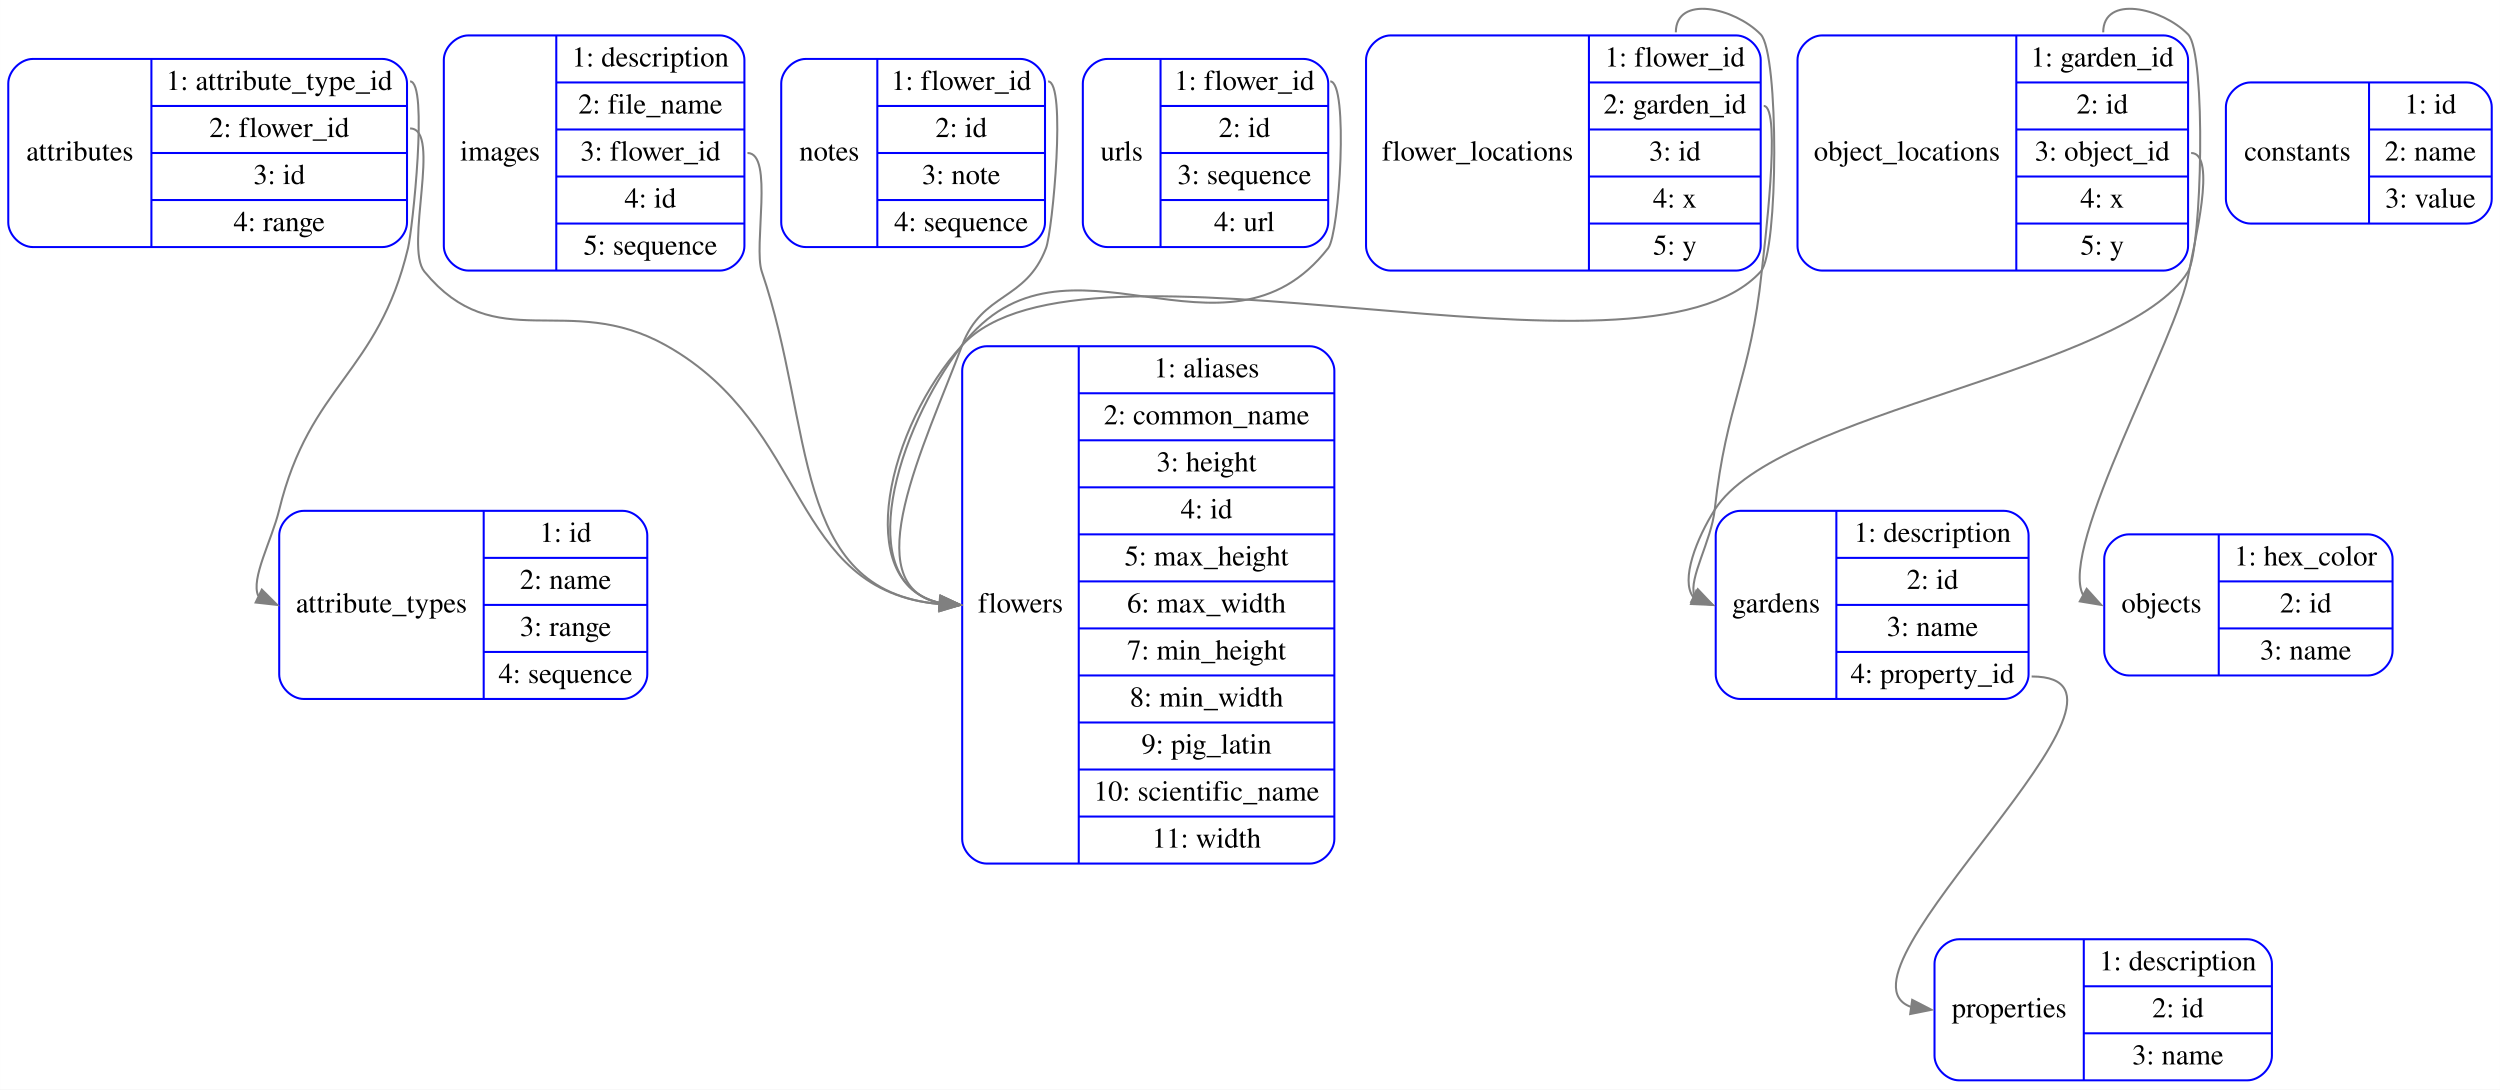
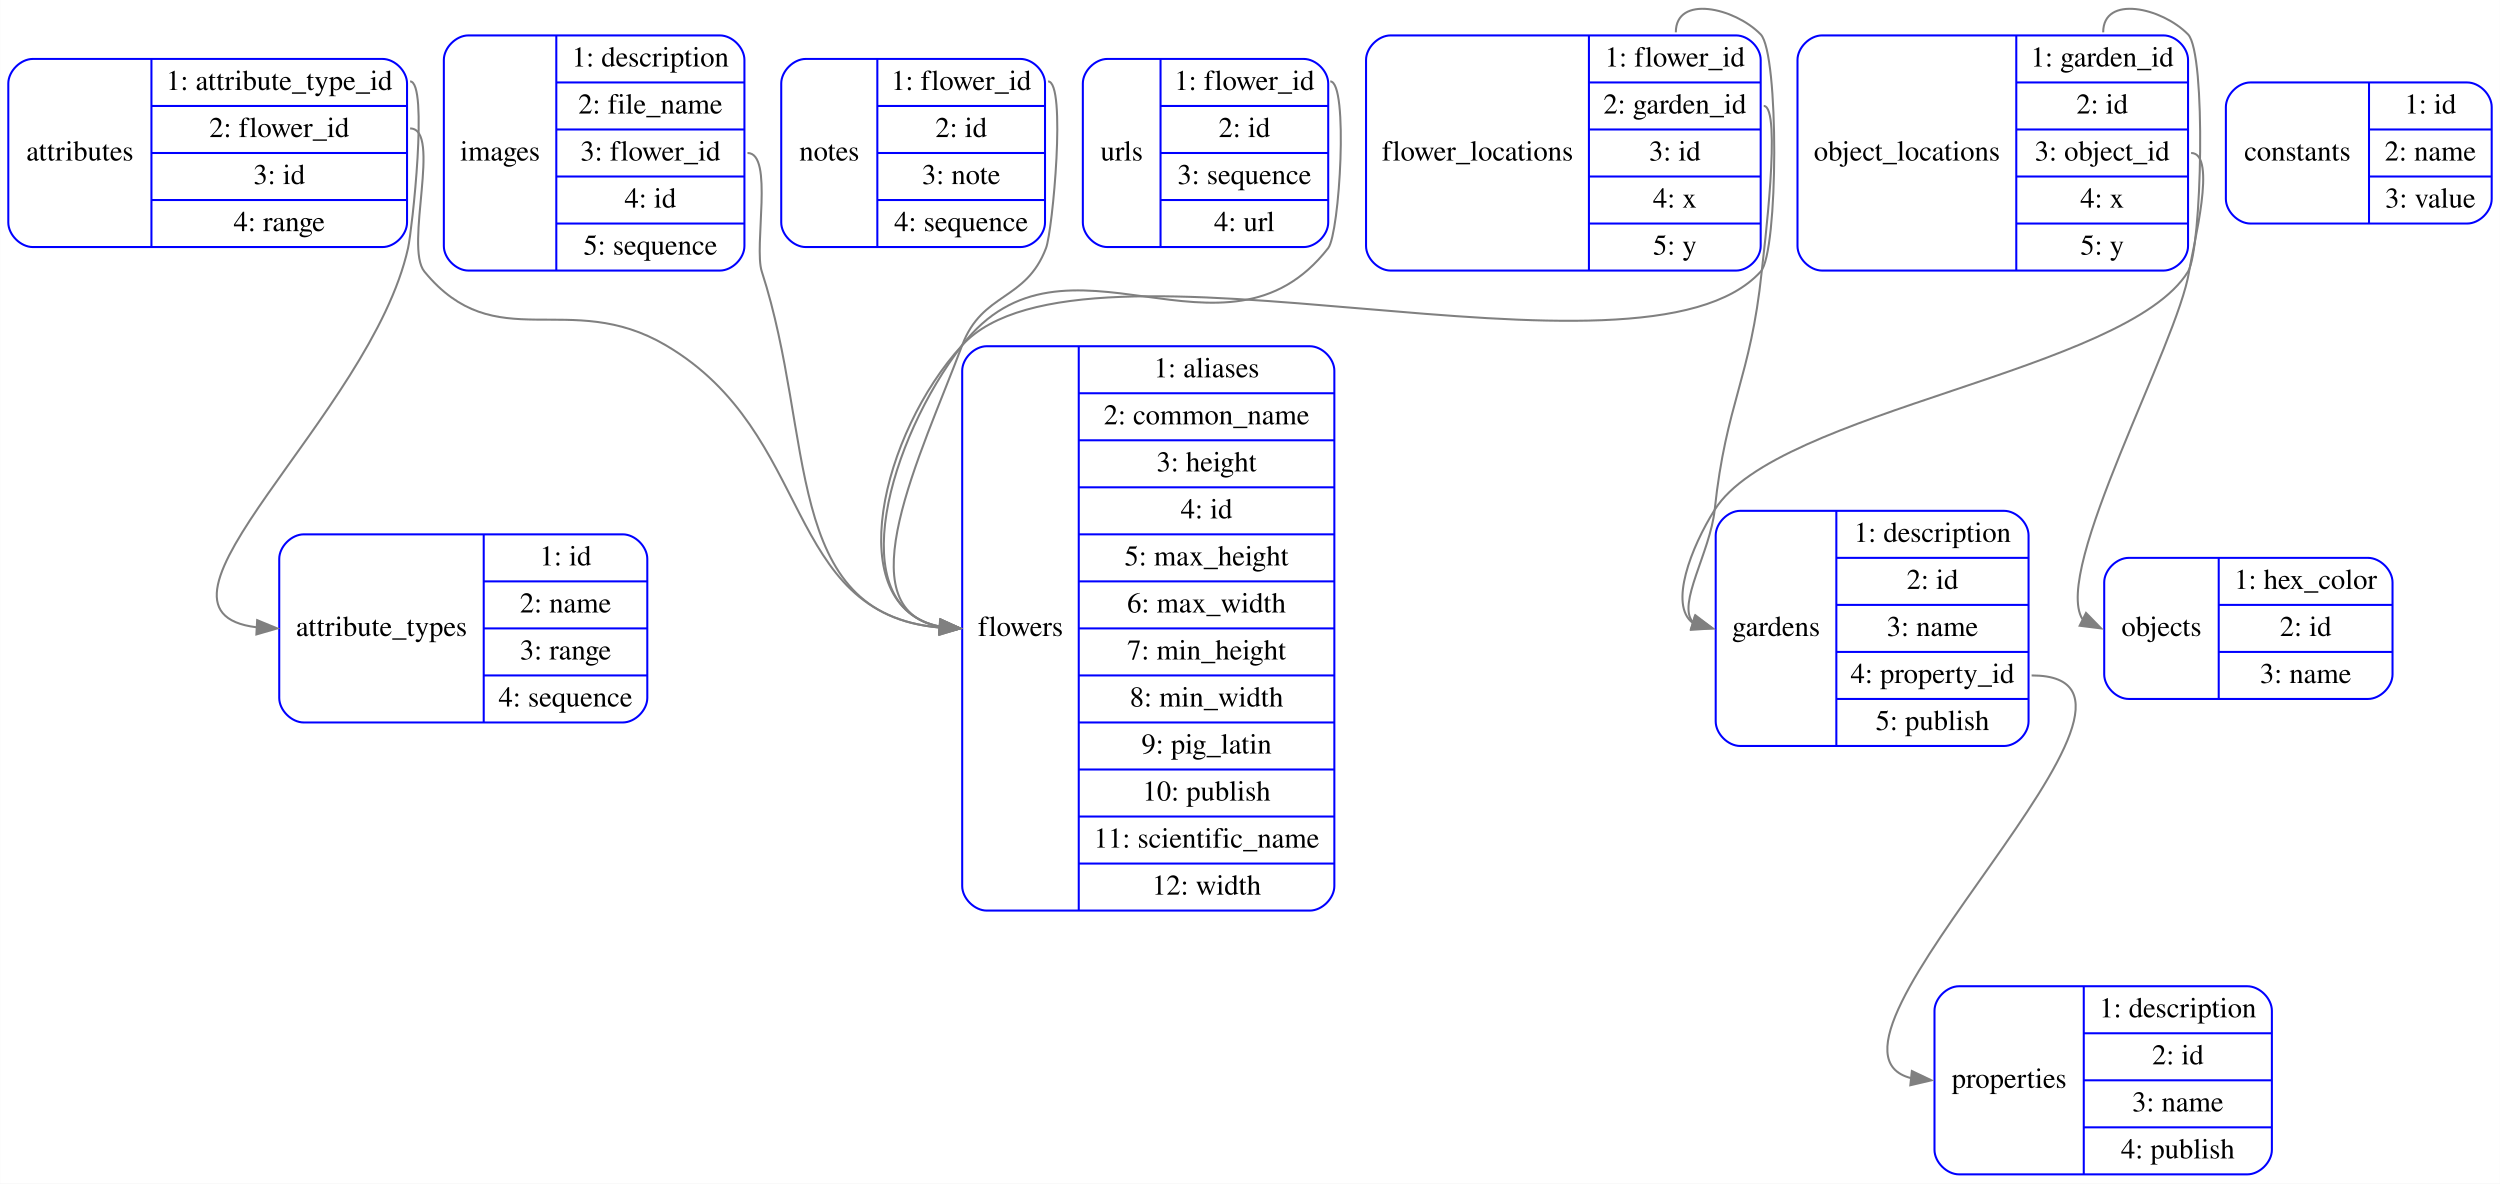
- <svg xmlns="http://www.w3.org/2000/svg" width="1223pt" height="533pt" viewBox="0.00 0.00 1222.50 532.82">
-   <g id="graph0" class="graph" transform="scale(1 1) rotate(0) translate(4 528.822)">
-     <polygon fill="white" stroke="none" points="-4,4 -4,-528.822 1218.5,-528.822 1218.5,4 -4,4" />
+ <svg xmlns="http://www.w3.org/2000/svg" width="1223pt" height="579pt" viewBox="0.00 0.00 1222.50 578.82">
+   <g id="graph0" class="graph" transform="scale(1 1) rotate(0) translate(4 574.822)">
+     <polygon fill="white" stroke="none" points="-4,4 -4,-574.822 1218.5,-574.822 1218.5,4 -4,4" />
    <g id="node1" class="node">
-       <path fill="none" stroke="blue" d="M144.5,-187C144.5,-187 300.5,-187 300.5,-187 306.5,-187 312.5,-193 312.5,-199 312.5,-199 312.5,-267 312.5,-267 312.5,-273 306.5,-279 300.5,-279 300.5,-279 144.5,-279 144.5,-279 138.5,-279 132.5,-273 132.5,-267 132.5,-267 132.5,-199 132.5,-199 132.5,-193 138.5,-187 144.5,-187" />
-       <text text-anchor="middle" x="182.5" y="-229.3" font-family="Times,serif" font-size="14.00">attribute_types</text>
-       <polyline fill="none" stroke="blue" points="232.5,-187 232.5,-279 " />
-       <text text-anchor="middle" x="272.5" y="-263.8" font-family="Times,serif" font-size="14.00">1: id</text>
-       <polyline fill="none" stroke="blue" points="232.5,-256 312.5,-256 " />
-       <text text-anchor="middle" x="272.5" y="-240.8" font-family="Times,serif" font-size="14.00">2: name</text>
-       <polyline fill="none" stroke="blue" points="232.5,-233 312.5,-233 " />
-       <text text-anchor="middle" x="272.5" y="-217.8" font-family="Times,serif" font-size="14.00">3: range</text>
-       <polyline fill="none" stroke="blue" points="232.5,-210 312.5,-210 " />
-       <text text-anchor="middle" x="272.5" y="-194.8" font-family="Times,serif" font-size="14.00">4: sequence</text>
+       <path fill="none" stroke="blue" d="M144.5,-221.5C144.5,-221.5 300.5,-221.5 300.5,-221.5 306.5,-221.5 312.5,-227.5 312.5,-233.5 312.5,-233.5 312.5,-301.5 312.5,-301.5 312.5,-307.5 306.5,-313.5 300.5,-313.5 300.5,-313.5 144.5,-313.5 144.5,-313.5 138.5,-313.5 132.5,-307.5 132.5,-301.5 132.5,-301.5 132.5,-233.5 132.5,-233.5 132.5,-227.5 138.5,-221.5 144.5,-221.5" />
+       <text text-anchor="middle" x="182.5" y="-263.8" font-family="Times,serif" font-size="14.00">attribute_types</text>
+       <polyline fill="none" stroke="blue" points="232.5,-221.5 232.5,-313.5 " />
+       <text text-anchor="middle" x="272.5" y="-298.3" font-family="Times,serif" font-size="14.00">1: id</text>
+       <polyline fill="none" stroke="blue" points="232.5,-290.5 312.5,-290.5 " />
+       <text text-anchor="middle" x="272.5" y="-275.3" font-family="Times,serif" font-size="14.00">2: name</text>
+       <polyline fill="none" stroke="blue" points="232.5,-267.5 312.5,-267.5 " />
+       <text text-anchor="middle" x="272.5" y="-252.3" font-family="Times,serif" font-size="14.00">3: range</text>
+       <polyline fill="none" stroke="blue" points="232.5,-244.5 312.5,-244.5 " />
+       <text text-anchor="middle" x="272.5" y="-229.3" font-family="Times,serif" font-size="14.00">4: sequence</text>
    </g>
    <g id="node2" class="node">
-       <path fill="none" stroke="blue" d="M12,-408C12,-408 183,-408 183,-408 189,-408 195,-414 195,-420 195,-420 195,-488 195,-488 195,-494 189,-500 183,-500 183,-500 12,-500 12,-500 6,-500 0,-494 0,-488 0,-488 0,-420 0,-420 0,-414 6,-408 12,-408" />
-       <text text-anchor="middle" x="35" y="-450.3" font-family="Times,serif" font-size="14.00">attributes</text>
-       <polyline fill="none" stroke="blue" points="70,-408 70,-500 " />
-       <text text-anchor="middle" x="132.5" y="-484.8" font-family="Times,serif" font-size="14.00">1: attribute_type_id</text>
+       <path fill="none" stroke="blue" d="M12,-454C12,-454 183,-454 183,-454 189,-454 195,-460 195,-466 195,-466 195,-534 195,-534 195,-540 189,-546 183,-546 183,-546 12,-546 12,-546 6,-546 0,-540 0,-534 0,-534 0,-466 0,-466 0,-460 6,-454 12,-454" />
+       <text text-anchor="middle" x="35" y="-496.3" font-family="Times,serif" font-size="14.00">attributes</text>
+       <polyline fill="none" stroke="blue" points="70,-454 70,-546 " />
+       <text text-anchor="middle" x="132.5" y="-530.8" font-family="Times,serif" font-size="14.00">1: attribute_type_id</text>
+       <polyline fill="none" stroke="blue" points="70,-523 195,-523 " />
+       <text text-anchor="middle" x="132.5" y="-507.8" font-family="Times,serif" font-size="14.00">2: flower_id</text>
+       <polyline fill="none" stroke="blue" points="70,-500 195,-500 " />
+       <text text-anchor="middle" x="132.5" y="-484.8" font-family="Times,serif" font-size="14.00">3: id</text>
      <polyline fill="none" stroke="blue" points="70,-477 195,-477 " />
-       <text text-anchor="middle" x="132.5" y="-461.8" font-family="Times,serif" font-size="14.00">2: flower_id</text>
-       <polyline fill="none" stroke="blue" points="70,-454 195,-454 " />
-       <text text-anchor="middle" x="132.5" y="-438.8" font-family="Times,serif" font-size="14.00">3: id</text>
-       <polyline fill="none" stroke="blue" points="70,-431 195,-431 " />
-       <text text-anchor="middle" x="132.5" y="-415.8" font-family="Times,serif" font-size="14.00">4: range</text>
+       <text text-anchor="middle" x="132.5" y="-461.8" font-family="Times,serif" font-size="14.00">4: range</text>
    </g>
    <g id="edge1" class="edge">
-       <path fill="none" stroke="grey" d="M196.5,-489C205.556,-489 197.607,-416.308 195.5,-407.5 180.747,-345.834 147.537,-341.097 132.5,-279.5 128.823,-264.439 118.471,-245.813 122.246,-237.442" />
-       <polygon fill="grey" stroke="grey" points="123.999,-240.483 131.5,-233 120.97,-234.172 123.999,-240.483" />
+       <path fill="none" stroke="grey" d="M196.5,-535C205.556,-535 197.461,-462.341 195.5,-453.5 177.386,-371.817 55.253,-276.121 121.422,-268.048" />
+       <polygon fill="grey" stroke="grey" points="121.705,-271.538 131.5,-267.5 121.325,-264.549 121.705,-271.538" />
    </g>
    <g id="node5" class="node">
-       <path fill="none" stroke="blue" d="M478.5,-106.5C478.5,-106.5 636.5,-106.5 636.5,-106.5 642.5,-106.5 648.5,-112.5 648.5,-118.5 648.5,-118.5 648.5,-347.5 648.5,-347.5 648.5,-353.5 642.5,-359.5 636.5,-359.5 636.5,-359.5 478.5,-359.5 478.5,-359.5 472.5,-359.5 466.5,-353.5 466.5,-347.5 466.5,-347.5 466.5,-118.5 466.5,-118.5 466.5,-112.5 472.5,-106.5 478.5,-106.5" />
-       <text text-anchor="middle" x="495" y="-229.3" font-family="Times,serif" font-size="14.00">flowers</text>
-       <polyline fill="none" stroke="blue" points="523.5,-106.5 523.5,-359.5 " />
-       <text text-anchor="middle" x="586" y="-344.3" font-family="Times,serif" font-size="14.00">1: aliases</text>
+       <path fill="none" stroke="blue" d="M478.5,-129.5C478.5,-129.5 636.5,-129.5 636.5,-129.5 642.5,-129.5 648.5,-135.5 648.5,-141.5 648.5,-141.5 648.5,-393.5 648.5,-393.5 648.5,-399.5 642.5,-405.5 636.5,-405.5 636.5,-405.5 478.5,-405.5 478.5,-405.5 472.5,-405.5 466.5,-399.5 466.5,-393.5 466.5,-393.5 466.5,-141.5 466.5,-141.5 466.5,-135.5 472.5,-129.5 478.5,-129.5" />
+       <text text-anchor="middle" x="495" y="-263.8" font-family="Times,serif" font-size="14.00">flowers</text>
+       <polyline fill="none" stroke="blue" points="523.5,-129.5 523.5,-405.5 " />
+       <text text-anchor="middle" x="586" y="-390.3" font-family="Times,serif" font-size="14.00">1: aliases</text>
+       <polyline fill="none" stroke="blue" points="523.5,-382.5 648.5,-382.5 " />
+       <text text-anchor="middle" x="586" y="-367.3" font-family="Times,serif" font-size="14.00">2: common_name</text>
+       <polyline fill="none" stroke="blue" points="523.5,-359.5 648.5,-359.5 " />
+       <text text-anchor="middle" x="586" y="-344.3" font-family="Times,serif" font-size="14.00">3: height</text>
      <polyline fill="none" stroke="blue" points="523.5,-336.5 648.5,-336.5 " />
-       <text text-anchor="middle" x="586" y="-321.3" font-family="Times,serif" font-size="14.00">2: common_name</text>
+       <text text-anchor="middle" x="586" y="-321.3" font-family="Times,serif" font-size="14.00">4: id</text>
      <polyline fill="none" stroke="blue" points="523.5,-313.5 648.5,-313.5 " />
-       <text text-anchor="middle" x="586" y="-298.3" font-family="Times,serif" font-size="14.00">3: height</text>
+       <text text-anchor="middle" x="586" y="-298.3" font-family="Times,serif" font-size="14.00">5: max_height</text>
      <polyline fill="none" stroke="blue" points="523.5,-290.5 648.5,-290.5 " />
-       <text text-anchor="middle" x="586" y="-275.3" font-family="Times,serif" font-size="14.00">4: id</text>
+       <text text-anchor="middle" x="586" y="-275.3" font-family="Times,serif" font-size="14.00">6: max_width</text>
      <polyline fill="none" stroke="blue" points="523.5,-267.5 648.5,-267.5 " />
-       <text text-anchor="middle" x="586" y="-252.3" font-family="Times,serif" font-size="14.00">5: max_height</text>
+       <text text-anchor="middle" x="586" y="-252.3" font-family="Times,serif" font-size="14.00">7: min_height</text>
      <polyline fill="none" stroke="blue" points="523.5,-244.5 648.5,-244.5 " />
-       <text text-anchor="middle" x="586" y="-229.3" font-family="Times,serif" font-size="14.00">6: max_width</text>
+       <text text-anchor="middle" x="586" y="-229.3" font-family="Times,serif" font-size="14.00">8: min_width</text>
      <polyline fill="none" stroke="blue" points="523.5,-221.5 648.5,-221.5 " />
-       <text text-anchor="middle" x="586" y="-206.3" font-family="Times,serif" font-size="14.00">7: min_height</text>
+       <text text-anchor="middle" x="586" y="-206.3" font-family="Times,serif" font-size="14.00">9: pig_latin</text>
      <polyline fill="none" stroke="blue" points="523.5,-198.5 648.5,-198.5 " />
-       <text text-anchor="middle" x="586" y="-183.3" font-family="Times,serif" font-size="14.00">8: min_width</text>
+       <text text-anchor="middle" x="586" y="-183.3" font-family="Times,serif" font-size="14.00">10: publish</text>
      <polyline fill="none" stroke="blue" points="523.5,-175.5 648.5,-175.5 " />
-       <text text-anchor="middle" x="586" y="-160.3" font-family="Times,serif" font-size="14.00">9: pig_latin</text>
+       <text text-anchor="middle" x="586" y="-160.3" font-family="Times,serif" font-size="14.00">11: scientific_name</text>
      <polyline fill="none" stroke="blue" points="523.5,-152.5 648.5,-152.5 " />
-       <text text-anchor="middle" x="586" y="-137.3" font-family="Times,serif" font-size="14.00">10: scientific_name</text>
-       <polyline fill="none" stroke="blue" points="523.5,-129.5 648.5,-129.5 " />
-       <text text-anchor="middle" x="586" y="-114.3" font-family="Times,serif" font-size="14.00">11: width</text>
+       <text text-anchor="middle" x="586" y="-137.3" font-family="Times,serif" font-size="14.00">12: width</text>
    </g>
    <g id="edge2" class="edge">
-       <path fill="none" stroke="grey" d="M196.5,-466C212.133,-466 193.583,-408.085 203.5,-396 238.282,-353.614 273.632,-386.74 321.5,-360 392.943,-320.091 381.312,-239.931 455.497,-233.422" />
-       <polygon fill="grey" stroke="grey" points="455.656,-236.919 465.5,-233 455.361,-229.925 455.656,-236.919" />
+       <path fill="none" stroke="grey" d="M196.5,-512C212.133,-512 193.583,-454.085 203.5,-442 238.282,-399.614 274.22,-433.767 321.5,-406 394.929,-362.876 378.29,-275.091 455.115,-267.962" />
+       <polygon fill="grey" stroke="grey" points="455.666,-271.441 465.5,-267.5 455.354,-264.448 455.666,-271.441" />
    </g>
    <g id="node3" class="node">
-       <path fill="none" stroke="blue" d="M1096.5,-419.5C1096.5,-419.5 1202.5,-419.5 1202.5,-419.5 1208.5,-419.5 1214.5,-425.5 1214.5,-431.5 1214.5,-431.5 1214.5,-476.5 1214.5,-476.5 1214.5,-482.5 1208.5,-488.5 1202.5,-488.5 1202.5,-488.5 1096.5,-488.5 1096.5,-488.5 1090.5,-488.5 1084.5,-482.5 1084.5,-476.5 1084.5,-476.5 1084.5,-431.5 1084.5,-431.5 1084.5,-425.5 1090.5,-419.5 1096.5,-419.5" />
-       <text text-anchor="middle" x="1119.5" y="-450.3" font-family="Times,serif" font-size="14.00">constants</text>
-       <polyline fill="none" stroke="blue" points="1154.5,-419.5 1154.5,-488.5 " />
-       <text text-anchor="middle" x="1184.5" y="-473.3" font-family="Times,serif" font-size="14.00">1: id</text>
-       <polyline fill="none" stroke="blue" points="1154.5,-465.5 1214.5,-465.5 " />
-       <text text-anchor="middle" x="1184.5" y="-450.3" font-family="Times,serif" font-size="14.00">2: name</text>
-       <polyline fill="none" stroke="blue" points="1154.5,-442.5 1214.5,-442.5 " />
-       <text text-anchor="middle" x="1184.5" y="-427.3" font-family="Times,serif" font-size="14.00">3: value</text>
+       <path fill="none" stroke="blue" d="M1096.5,-465.5C1096.5,-465.5 1202.5,-465.5 1202.5,-465.5 1208.5,-465.5 1214.5,-471.5 1214.5,-477.5 1214.5,-477.5 1214.5,-522.5 1214.5,-522.5 1214.5,-528.5 1208.5,-534.5 1202.5,-534.5 1202.5,-534.5 1096.5,-534.5 1096.5,-534.5 1090.5,-534.5 1084.5,-528.5 1084.5,-522.5 1084.5,-522.5 1084.5,-477.5 1084.5,-477.5 1084.5,-471.5 1090.5,-465.5 1096.5,-465.5" />
+       <text text-anchor="middle" x="1119.5" y="-496.3" font-family="Times,serif" font-size="14.00">constants</text>
+       <polyline fill="none" stroke="blue" points="1154.5,-465.5 1154.5,-534.5 " />
+       <text text-anchor="middle" x="1184.5" y="-519.3" font-family="Times,serif" font-size="14.00">1: id</text>
+       <polyline fill="none" stroke="blue" points="1154.5,-511.5 1214.5,-511.5 " />
+       <text text-anchor="middle" x="1184.5" y="-496.3" font-family="Times,serif" font-size="14.00">2: name</text>
+       <polyline fill="none" stroke="blue" points="1154.5,-488.5 1214.5,-488.5 " />
+       <text text-anchor="middle" x="1184.5" y="-473.3" font-family="Times,serif" font-size="14.00">3: value</text>
    </g>
    <g id="node4" class="node">
-       <path fill="none" stroke="blue" d="M676,-396.5C676,-396.5 845,-396.5 845,-396.5 851,-396.5 857,-402.5 857,-408.5 857,-408.5 857,-499.5 857,-499.5 857,-505.5 851,-511.5 845,-511.5 845,-511.5 676,-511.5 676,-511.5 670,-511.5 664,-505.5 664,-499.5 664,-499.5 664,-408.5 664,-408.5 664,-402.5 670,-396.5 676,-396.5" />
-       <text text-anchor="middle" x="718.5" y="-450.3" font-family="Times,serif" font-size="14.00">flower_locations</text>
-       <polyline fill="none" stroke="blue" points="773,-396.5 773,-511.5 " />
-       <text text-anchor="middle" x="815" y="-496.3" font-family="Times,serif" font-size="14.00">1: flower_id</text>
+       <path fill="none" stroke="blue" d="M676,-442.5C676,-442.5 845,-442.5 845,-442.5 851,-442.5 857,-448.5 857,-454.5 857,-454.5 857,-545.5 857,-545.5 857,-551.5 851,-557.5 845,-557.5 845,-557.5 676,-557.5 676,-557.5 670,-557.5 664,-551.5 664,-545.5 664,-545.5 664,-454.5 664,-454.5 664,-448.5 670,-442.5 676,-442.5" />
+       <text text-anchor="middle" x="718.5" y="-496.3" font-family="Times,serif" font-size="14.00">flower_locations</text>
+       <polyline fill="none" stroke="blue" points="773,-442.5 773,-557.5 " />
+       <text text-anchor="middle" x="815" y="-542.3" font-family="Times,serif" font-size="14.00">1: flower_id</text>
+       <polyline fill="none" stroke="blue" points="773,-534.5 857,-534.5 " />
+       <text text-anchor="middle" x="815" y="-519.3" font-family="Times,serif" font-size="14.00">2: garden_id</text>
+       <polyline fill="none" stroke="blue" points="773,-511.5 857,-511.5 " />
+       <text text-anchor="middle" x="815" y="-496.3" font-family="Times,serif" font-size="14.00">3: id</text>
      <polyline fill="none" stroke="blue" points="773,-488.5 857,-488.5 " />
-       <text text-anchor="middle" x="815" y="-473.3" font-family="Times,serif" font-size="14.00">2: garden_id</text>
+       <text text-anchor="middle" x="815" y="-473.3" font-family="Times,serif" font-size="14.00">4: x</text>
      <polyline fill="none" stroke="blue" points="773,-465.5 857,-465.5 " />
-       <text text-anchor="middle" x="815" y="-450.3" font-family="Times,serif" font-size="14.00">3: id</text>
-       <polyline fill="none" stroke="blue" points="773,-442.5 857,-442.5 " />
-       <text text-anchor="middle" x="815" y="-427.3" font-family="Times,serif" font-size="14.00">4: x</text>
-       <polyline fill="none" stroke="blue" points="773,-419.5 857,-419.5 " />
-       <text text-anchor="middle" x="815" y="-404.3" font-family="Times,serif" font-size="14.00">5: y</text>
+       <text text-anchor="middle" x="815" y="-450.3" font-family="Times,serif" font-size="14.00">5: y</text>
    </g>
    <g id="edge3" class="edge">
-       <path fill="none" stroke="grey" d="M815.5,-513C815.5,-531.45 844.112,-525.202 857,-512 866.003,-502.777 865.685,-405.523 857,-396 798.275,-331.612 525.478,-424.156 466.5,-360 430.761,-321.123 411.613,-243.832 455.514,-234.03" />
-       <polygon fill="grey" stroke="grey" points="455.912,-237.508 465.5,-233 455.194,-230.545 455.912,-237.508" />
+       <path fill="none" stroke="grey" d="M815.5,-559C815.5,-577.45 844.112,-571.202 857,-558 866.003,-548.777 865.685,-451.523 857,-442 798.275,-377.612 525.457,-470.175 466.5,-406 427.295,-363.325 406.465,-278.254 455.516,-268.431" />
+       <polygon fill="grey" stroke="grey" points="455.868,-271.914 465.5,-267.5 455.218,-264.944 455.868,-271.914" />
    </g>
    <g id="node6" class="node">
-       <path fill="none" stroke="blue" d="M847,-187C847,-187 976,-187 976,-187 982,-187 988,-193 988,-199 988,-199 988,-267 988,-267 988,-273 982,-279 976,-279 976,-279 847,-279 847,-279 841,-279 835,-273 835,-267 835,-267 835,-199 835,-199 835,-193 841,-187 847,-187" />
-       <text text-anchor="middle" x="864.5" y="-229.3" font-family="Times,serif" font-size="14.00">gardens</text>
-       <polyline fill="none" stroke="blue" points="894,-187 894,-279 " />
-       <text text-anchor="middle" x="941" y="-263.8" font-family="Times,serif" font-size="14.00">1: description</text>
+       <path fill="none" stroke="blue" d="M847,-210C847,-210 976,-210 976,-210 982,-210 988,-216 988,-222 988,-222 988,-313 988,-313 988,-319 982,-325 976,-325 976,-325 847,-325 847,-325 841,-325 835,-319 835,-313 835,-313 835,-222 835,-222 835,-216 841,-210 847,-210" />
+       <text text-anchor="middle" x="864.5" y="-263.8" font-family="Times,serif" font-size="14.00">gardens</text>
+       <polyline fill="none" stroke="blue" points="894,-210 894,-325 " />
+       <text text-anchor="middle" x="941" y="-309.8" font-family="Times,serif" font-size="14.00">1: description</text>
+       <polyline fill="none" stroke="blue" points="894,-302 988,-302 " />
+       <text text-anchor="middle" x="941" y="-286.8" font-family="Times,serif" font-size="14.00">2: id</text>
+       <polyline fill="none" stroke="blue" points="894,-279 988,-279 " />
+       <text text-anchor="middle" x="941" y="-263.8" font-family="Times,serif" font-size="14.00">3: name</text>
      <polyline fill="none" stroke="blue" points="894,-256 988,-256 " />
-       <text text-anchor="middle" x="941" y="-240.8" font-family="Times,serif" font-size="14.00">2: id</text>
+       <text text-anchor="middle" x="941" y="-240.8" font-family="Times,serif" font-size="14.00">4: property_id</text>
      <polyline fill="none" stroke="blue" points="894,-233 988,-233 " />
-       <text text-anchor="middle" x="941" y="-217.8" font-family="Times,serif" font-size="14.00">3: name</text>
-       <polyline fill="none" stroke="blue" points="894,-210 988,-210 " />
-       <text text-anchor="middle" x="941" y="-194.8" font-family="Times,serif" font-size="14.00">4: property_id</text>
+       <text text-anchor="middle" x="941" y="-217.8" font-family="Times,serif" font-size="14.00">5: publish</text>
    </g>
    <g id="edge7" class="edge">
-       <path fill="none" stroke="grey" d="M858.5,-477C867.501,-477 858.431,-404.952 857.5,-396 852.04,-343.506 840.2,-331.968 834.5,-279.5 832.843,-264.248 821.708,-246.021 824.528,-237.637" />
-       <polygon fill="grey" stroke="grey" points="826.223,-240.701 833.5,-233 823.009,-234.482 826.223,-240.701" />
+       <path fill="none" stroke="grey" d="M858.5,-523C867.501,-523 858.431,-450.952 857.5,-442 852.04,-389.506 840.088,-377.981 834.5,-325.5 832.282,-304.67 815.988,-279.4 823.785,-270.656" />
+       <polygon fill="grey" stroke="grey" points="825.07,-273.918 833.5,-267.5 822.908,-267.26 825.07,-273.918" />
    </g>
    <g id="node11" class="node">
-       <path fill="none" stroke="blue" d="M954,-0.5C954,-0.5 1095,-0.5 1095,-0.5 1101,-0.5 1107,-6.5 1107,-12.5 1107,-12.5 1107,-57.5 1107,-57.5 1107,-63.5 1101,-69.5 1095,-69.5 1095,-69.5 954,-69.5 954,-69.5 948,-69.5 942,-63.5 942,-57.5 942,-57.5 942,-12.5 942,-12.5 942,-6.5 948,-0.5 954,-0.5" />
-       <text text-anchor="middle" x="978.5" y="-31.3" font-family="Times,serif" font-size="14.00">properties</text>
-       <polyline fill="none" stroke="blue" points="1015,-0.5 1015,-69.5 " />
-       <text text-anchor="middle" x="1061" y="-54.3" font-family="Times,serif" font-size="14.00">1: description</text>
+       <path fill="none" stroke="blue" d="M954,-0.5C954,-0.5 1095,-0.5 1095,-0.5 1101,-0.5 1107,-6.5 1107,-12.5 1107,-12.5 1107,-80.5 1107,-80.5 1107,-86.5 1101,-92.5 1095,-92.5 1095,-92.5 954,-92.5 954,-92.5 948,-92.5 942,-86.5 942,-80.5 942,-80.5 942,-12.5 942,-12.5 942,-6.5 948,-0.5 954,-0.5" />
+       <text text-anchor="middle" x="978.5" y="-42.8" font-family="Times,serif" font-size="14.00">properties</text>
+       <polyline fill="none" stroke="blue" points="1015,-0.5 1015,-92.5 " />
+       <text text-anchor="middle" x="1061" y="-77.3" font-family="Times,serif" font-size="14.00">1: description</text>
+       <polyline fill="none" stroke="blue" points="1015,-69.5 1107,-69.5 " />
+       <text text-anchor="middle" x="1061" y="-54.3" font-family="Times,serif" font-size="14.00">2: id</text>
      <polyline fill="none" stroke="blue" points="1015,-46.5 1107,-46.5 " />
-       <text text-anchor="middle" x="1061" y="-31.3" font-family="Times,serif" font-size="14.00">2: id</text>
+       <text text-anchor="middle" x="1061" y="-31.3" font-family="Times,serif" font-size="14.00">3: name</text>
      <polyline fill="none" stroke="blue" points="1015,-23.5 1107,-23.5 " />
-       <text text-anchor="middle" x="1061" y="-8.3" font-family="Times,serif" font-size="14.00">3: name</text>
+       <text text-anchor="middle" x="1061" y="-8.3" font-family="Times,serif" font-size="14.00">4: publish</text>
    </g>
    <g id="edge10" class="edge">
-       <path fill="none" stroke="grey" d="M989.5,-198C1061.01,-198 885.935,-52.341 930.475,-36.409" />
-       <polygon fill="grey" stroke="grey" points="931.085,-39.858 940.5,-35 930.11,-32.926 931.085,-39.858" />
+       <path fill="none" stroke="grey" d="M989.5,-244.5C1076.26,-244.5 869.045,-63.15 930.541,-47.565" />
+       <polygon fill="grey" stroke="grey" points="930.929,-51.044 940.5,-46.5 930.184,-44.084 930.929,-51.044" />
    </g>
    <g id="node7" class="node">
-       <path fill="none" stroke="blue" d="M225,-396.5C225,-396.5 348,-396.5 348,-396.5 354,-396.5 360,-402.5 360,-408.5 360,-408.5 360,-499.5 360,-499.5 360,-505.5 354,-511.5 348,-511.5 348,-511.5 225,-511.5 225,-511.5 219,-511.5 213,-505.5 213,-499.5 213,-499.5 213,-408.5 213,-408.5 213,-402.5 219,-396.5 225,-396.5" />
-       <text text-anchor="middle" x="240.5" y="-450.3" font-family="Times,serif" font-size="14.00">images</text>
-       <polyline fill="none" stroke="blue" points="268,-396.5 268,-511.5 " />
-       <text text-anchor="middle" x="314" y="-496.3" font-family="Times,serif" font-size="14.00">1: description</text>
+       <path fill="none" stroke="blue" d="M225,-442.5C225,-442.5 348,-442.5 348,-442.5 354,-442.5 360,-448.5 360,-454.5 360,-454.5 360,-545.5 360,-545.5 360,-551.5 354,-557.5 348,-557.5 348,-557.5 225,-557.5 225,-557.5 219,-557.5 213,-551.5 213,-545.5 213,-545.5 213,-454.5 213,-454.5 213,-448.5 219,-442.5 225,-442.5" />
+       <text text-anchor="middle" x="240.5" y="-496.3" font-family="Times,serif" font-size="14.00">images</text>
+       <polyline fill="none" stroke="blue" points="268,-442.5 268,-557.5 " />
+       <text text-anchor="middle" x="314" y="-542.3" font-family="Times,serif" font-size="14.00">1: description</text>
+       <polyline fill="none" stroke="blue" points="268,-534.5 360,-534.5 " />
+       <text text-anchor="middle" x="314" y="-519.3" font-family="Times,serif" font-size="14.00">2: file_name</text>
+       <polyline fill="none" stroke="blue" points="268,-511.5 360,-511.5 " />
+       <text text-anchor="middle" x="314" y="-496.3" font-family="Times,serif" font-size="14.00">3: flower_id</text>
      <polyline fill="none" stroke="blue" points="268,-488.5 360,-488.5 " />
-       <text text-anchor="middle" x="314" y="-473.3" font-family="Times,serif" font-size="14.00">2: file_name</text>
+       <text text-anchor="middle" x="314" y="-473.3" font-family="Times,serif" font-size="14.00">4: id</text>
      <polyline fill="none" stroke="blue" points="268,-465.5 360,-465.5 " />
-       <text text-anchor="middle" x="314" y="-450.3" font-family="Times,serif" font-size="14.00">3: flower_id</text>
-       <polyline fill="none" stroke="blue" points="268,-442.5 360,-442.5 " />
-       <text text-anchor="middle" x="314" y="-427.3" font-family="Times,serif" font-size="14.00">4: id</text>
-       <polyline fill="none" stroke="blue" points="268,-419.5 360,-419.5 " />
-       <text text-anchor="middle" x="314" y="-404.3" font-family="Times,serif" font-size="14.00">5: sequence</text>
+       <text text-anchor="middle" x="314" y="-450.3" font-family="Times,serif" font-size="14.00">5: sequence</text>
    </g>
    <g id="edge4" class="edge">
-       <path fill="none" stroke="grey" d="M361.5,-454C374.482,-454 364.312,-408.288 368.5,-396 394.526,-319.634 382.367,-240.144 455.169,-233.454" />
-       <polygon fill="grey" stroke="grey" points="455.663,-236.936 465.5,-233 455.356,-229.942 455.663,-236.936" />
+       <path fill="none" stroke="grey" d="M361.5,-500C374.482,-500 364.494,-454.349 368.5,-442 394.76,-361.06 378.257,-274.881 455.115,-267.948" />
+       <polygon fill="grey" stroke="grey" points="455.66,-271.428 465.5,-267.5 455.358,-264.434 455.66,-271.428" />
    </g>
    <g id="node8" class="node">
-       <path fill="none" stroke="blue" d="M390,-408C390,-408 495,-408 495,-408 501,-408 507,-414 507,-420 507,-420 507,-488 507,-488 507,-494 501,-500 495,-500 495,-500 390,-500 390,-500 384,-500 378,-494 378,-488 378,-488 378,-420 378,-420 378,-414 384,-408 390,-408" />
-       <text text-anchor="middle" x="401.5" y="-450.3" font-family="Times,serif" font-size="14.00">notes</text>
-       <polyline fill="none" stroke="blue" points="425,-408 425,-500 " />
-       <text text-anchor="middle" x="466" y="-484.8" font-family="Times,serif" font-size="14.00">1: flower_id</text>
+       <path fill="none" stroke="blue" d="M390,-454C390,-454 495,-454 495,-454 501,-454 507,-460 507,-466 507,-466 507,-534 507,-534 507,-540 501,-546 495,-546 495,-546 390,-546 390,-546 384,-546 378,-540 378,-534 378,-534 378,-466 378,-466 378,-460 384,-454 390,-454" />
+       <text text-anchor="middle" x="401.5" y="-496.3" font-family="Times,serif" font-size="14.00">notes</text>
+       <polyline fill="none" stroke="blue" points="425,-454 425,-546 " />
+       <text text-anchor="middle" x="466" y="-530.8" font-family="Times,serif" font-size="14.00">1: flower_id</text>
+       <polyline fill="none" stroke="blue" points="425,-523 507,-523 " />
+       <text text-anchor="middle" x="466" y="-507.8" font-family="Times,serif" font-size="14.00">2: id</text>
+       <polyline fill="none" stroke="blue" points="425,-500 507,-500 " />
+       <text text-anchor="middle" x="466" y="-484.8" font-family="Times,serif" font-size="14.00">3: note</text>
      <polyline fill="none" stroke="blue" points="425,-477 507,-477 " />
-       <text text-anchor="middle" x="466" y="-461.8" font-family="Times,serif" font-size="14.00">2: id</text>
-       <polyline fill="none" stroke="blue" points="425,-454 507,-454 " />
-       <text text-anchor="middle" x="466" y="-438.8" font-family="Times,serif" font-size="14.00">3: note</text>
-       <polyline fill="none" stroke="blue" points="425,-431 507,-431 " />
-       <text text-anchor="middle" x="466" y="-415.8" font-family="Times,serif" font-size="14.00">4: sequence</text>
+       <text text-anchor="middle" x="466" y="-461.8" font-family="Times,serif" font-size="14.00">4: sequence</text>
    </g>
    <g id="edge5" class="edge">
-       <path fill="none" stroke="grey" d="M508.5,-489C517.556,-489 510.709,-415.969 507.5,-407.5 497.619,-381.421 476.324,-386.1 466.5,-360 447.937,-310.68 413.965,-242.757 455.466,-233.953" />
-       <polygon fill="grey" stroke="grey" points="455.876,-237.43 465.5,-233 455.214,-230.462 455.876,-237.43" />
+       <path fill="none" stroke="grey" d="M508.5,-535C517.556,-535 510.709,-461.969 507.5,-453.5 497.619,-427.421 476.315,-432.104 466.5,-406 446.147,-351.87 408.824,-277.209 455.418,-268.366" />
+       <polygon fill="grey" stroke="grey" points="455.836,-271.843 465.5,-267.5 455.237,-264.869 455.836,-271.843" />
    </g>
    <g id="node9" class="node">
-       <path fill="none" stroke="blue" d="M887,-396.5C887,-396.5 1054,-396.5 1054,-396.5 1060,-396.5 1066,-402.5 1066,-408.5 1066,-408.5 1066,-499.5 1066,-499.5 1066,-505.5 1060,-511.5 1054,-511.5 1054,-511.5 887,-511.5 887,-511.5 881,-511.5 875,-505.5 875,-499.5 875,-499.5 875,-408.5 875,-408.5 875,-402.5 881,-396.5 887,-396.5" />
-       <text text-anchor="middle" x="928.5" y="-450.3" font-family="Times,serif" font-size="14.00">object_locations</text>
-       <polyline fill="none" stroke="blue" points="982,-396.5 982,-511.5 " />
-       <text text-anchor="middle" x="1024" y="-496.3" font-family="Times,serif" font-size="14.00">1: garden_id</text>
+       <path fill="none" stroke="blue" d="M887,-442.5C887,-442.5 1054,-442.5 1054,-442.5 1060,-442.5 1066,-448.5 1066,-454.5 1066,-454.5 1066,-545.5 1066,-545.5 1066,-551.5 1060,-557.5 1054,-557.5 1054,-557.5 887,-557.5 887,-557.5 881,-557.5 875,-551.5 875,-545.5 875,-545.5 875,-454.5 875,-454.5 875,-448.5 881,-442.5 887,-442.5" />
+       <text text-anchor="middle" x="928.5" y="-496.3" font-family="Times,serif" font-size="14.00">object_locations</text>
+       <polyline fill="none" stroke="blue" points="982,-442.5 982,-557.5 " />
+       <text text-anchor="middle" x="1024" y="-542.3" font-family="Times,serif" font-size="14.00">1: garden_id</text>
+       <polyline fill="none" stroke="blue" points="982,-534.5 1066,-534.5 " />
+       <text text-anchor="middle" x="1024" y="-519.3" font-family="Times,serif" font-size="14.00">2: id</text>
+       <polyline fill="none" stroke="blue" points="982,-511.5 1066,-511.5 " />
+       <text text-anchor="middle" x="1024" y="-496.3" font-family="Times,serif" font-size="14.00">3: object_id</text>
      <polyline fill="none" stroke="blue" points="982,-488.5 1066,-488.5 " />
-       <text text-anchor="middle" x="1024" y="-473.3" font-family="Times,serif" font-size="14.00">2: id</text>
+       <text text-anchor="middle" x="1024" y="-473.3" font-family="Times,serif" font-size="14.00">4: x</text>
      <polyline fill="none" stroke="blue" points="982,-465.5 1066,-465.5 " />
-       <text text-anchor="middle" x="1024" y="-450.3" font-family="Times,serif" font-size="14.00">3: object_id</text>
-       <polyline fill="none" stroke="blue" points="982,-442.5 1066,-442.5 " />
-       <text text-anchor="middle" x="1024" y="-427.3" font-family="Times,serif" font-size="14.00">4: x</text>
-       <polyline fill="none" stroke="blue" points="982,-419.5 1066,-419.5 " />
-       <text text-anchor="middle" x="1024" y="-404.3" font-family="Times,serif" font-size="14.00">5: y</text>
+       <text text-anchor="middle" x="1024" y="-450.3" font-family="Times,serif" font-size="14.00">5: y</text>
    </g>
    <g id="edge8" class="edge">
-       <path fill="none" stroke="grey" d="M1024.5,-513C1024.5,-531.45 1053.11,-525.202 1066,-512 1075,-502.777 1072.76,-406.973 1066,-396 1035.79,-346.971 865.24,-328.202 834.5,-279.5 825.88,-265.843 817.502,-245.144 824.105,-236.741" />
-       <polygon fill="grey" stroke="grey" points="825.505,-239.952 833.5,-233 822.915,-233.448 825.505,-239.952" />
+       <path fill="none" stroke="grey" d="M1024.5,-559C1024.5,-577.45 1053.11,-571.202 1066,-558 1075,-548.777 1072.76,-452.973 1066,-442 1035.79,-392.971 865.136,-374.267 834.5,-325.5 823.036,-307.25 812.023,-278.982 823.779,-270.198" />
+       <polygon fill="grey" stroke="grey" points="824.8,-273.547 833.5,-267.5 822.928,-266.801 824.8,-273.547" />
    </g>
    <g id="node10" class="node">
-       <path fill="none" stroke="blue" d="M1037,-198.5C1037,-198.5 1154,-198.5 1154,-198.5 1160,-198.5 1166,-204.5 1166,-210.5 1166,-210.5 1166,-255.5 1166,-255.5 1166,-261.5 1160,-267.5 1154,-267.5 1154,-267.5 1037,-267.5 1037,-267.5 1031,-267.5 1025,-261.5 1025,-255.5 1025,-255.5 1025,-210.5 1025,-210.5 1025,-204.5 1031,-198.5 1037,-198.5" />
-       <text text-anchor="middle" x="1053" y="-229.3" font-family="Times,serif" font-size="14.00">objects</text>
-       <polyline fill="none" stroke="blue" points="1081,-198.5 1081,-267.5 " />
-       <text text-anchor="middle" x="1123.5" y="-252.3" font-family="Times,serif" font-size="14.00">1: hex_color</text>
-       <polyline fill="none" stroke="blue" points="1081,-244.5 1166,-244.5 " />
-       <text text-anchor="middle" x="1123.5" y="-229.3" font-family="Times,serif" font-size="14.00">2: id</text>
-       <polyline fill="none" stroke="blue" points="1081,-221.5 1166,-221.5 " />
-       <text text-anchor="middle" x="1123.5" y="-206.3" font-family="Times,serif" font-size="14.00">3: name</text>
+       <path fill="none" stroke="blue" d="M1037,-233C1037,-233 1154,-233 1154,-233 1160,-233 1166,-239 1166,-245 1166,-245 1166,-290 1166,-290 1166,-296 1160,-302 1154,-302 1154,-302 1037,-302 1037,-302 1031,-302 1025,-296 1025,-290 1025,-290 1025,-245 1025,-245 1025,-239 1031,-233 1037,-233" />
+       <text text-anchor="middle" x="1053" y="-263.8" font-family="Times,serif" font-size="14.00">objects</text>
+       <polyline fill="none" stroke="blue" points="1081,-233 1081,-302 " />
+       <text text-anchor="middle" x="1123.5" y="-286.8" font-family="Times,serif" font-size="14.00">1: hex_color</text>
+       <polyline fill="none" stroke="blue" points="1081,-279 1166,-279 " />
+       <text text-anchor="middle" x="1123.5" y="-263.8" font-family="Times,serif" font-size="14.00">2: id</text>
+       <polyline fill="none" stroke="blue" points="1081,-256 1166,-256 " />
+       <text text-anchor="middle" x="1123.5" y="-240.8" font-family="Times,serif" font-size="14.00">3: name</text>
    </g>
    <g id="edge9" class="edge">
-       <path fill="none" stroke="grey" d="M1067.5,-454C1080.39,-454 1068.64,-408.711 1066.5,-396 1061,-363.389 1002.5,-261.322 1014.64,-237.847" />
-       <polygon fill="grey" stroke="grey" points="1016.41,-240.871 1023.5,-233 1013.05,-234.73 1016.41,-240.871" />
+       <path fill="none" stroke="grey" d="M1067.5,-500C1080.39,-500 1068.49,-454.737 1066.5,-442 1061.01,-406.856 999.513,-295.897 1014.34,-272.045" />
+       <polygon fill="grey" stroke="grey" points="1016.1,-275.08 1023.5,-267.5 1012.99,-268.809 1016.1,-275.08" />
    </g>
    <g id="node12" class="node">
-       <path fill="none" stroke="blue" d="M537.5,-408C537.5,-408 633.5,-408 633.5,-408 639.5,-408 645.5,-414 645.5,-420 645.5,-420 645.5,-488 645.5,-488 645.5,-494 639.5,-500 633.5,-500 633.5,-500 537.5,-500 537.5,-500 531.5,-500 525.5,-494 525.5,-488 525.5,-488 525.5,-420 525.5,-420 525.5,-414 531.5,-408 537.5,-408" />
-       <text text-anchor="middle" x="544.5" y="-450.3" font-family="Times,serif" font-size="14.00">urls</text>
-       <polyline fill="none" stroke="blue" points="563.5,-408 563.5,-500 " />
-       <text text-anchor="middle" x="604.5" y="-484.8" font-family="Times,serif" font-size="14.00">1: flower_id</text>
+       <path fill="none" stroke="blue" d="M537.5,-454C537.5,-454 633.5,-454 633.5,-454 639.5,-454 645.5,-460 645.5,-466 645.5,-466 645.5,-534 645.5,-534 645.5,-540 639.5,-546 633.5,-546 633.5,-546 537.5,-546 537.5,-546 531.5,-546 525.5,-540 525.5,-534 525.5,-534 525.5,-466 525.5,-466 525.5,-460 531.5,-454 537.5,-454" />
+       <text text-anchor="middle" x="544.5" y="-496.3" font-family="Times,serif" font-size="14.00">urls</text>
+       <polyline fill="none" stroke="blue" points="563.5,-454 563.5,-546 " />
+       <text text-anchor="middle" x="604.5" y="-530.8" font-family="Times,serif" font-size="14.00">1: flower_id</text>
+       <polyline fill="none" stroke="blue" points="563.5,-523 645.5,-523 " />
+       <text text-anchor="middle" x="604.5" y="-507.8" font-family="Times,serif" font-size="14.00">2: id</text>
+       <polyline fill="none" stroke="blue" points="563.5,-500 645.5,-500 " />
+       <text text-anchor="middle" x="604.5" y="-484.8" font-family="Times,serif" font-size="14.00">3: sequence</text>
      <polyline fill="none" stroke="blue" points="563.5,-477 645.5,-477 " />
-       <text text-anchor="middle" x="604.5" y="-461.8" font-family="Times,serif" font-size="14.00">2: id</text>
-       <polyline fill="none" stroke="blue" points="563.5,-454 645.5,-454 " />
-       <text text-anchor="middle" x="604.5" y="-438.8" font-family="Times,serif" font-size="14.00">3: sequence</text>
-       <polyline fill="none" stroke="blue" points="563.5,-431 645.5,-431 " />
-       <text text-anchor="middle" x="604.5" y="-415.8" font-family="Times,serif" font-size="14.00">4: url</text>
+       <text text-anchor="middle" x="604.5" y="-461.8" font-family="Times,serif" font-size="14.00">4: url</text>
    </g>
    <g id="edge6" class="edge">
-       <path fill="none" stroke="grey" d="M646.5,-489C655.556,-489 651.066,-414.644 645.5,-407.5 594.915,-342.57 516.942,-425.041 466.5,-360 434.205,-318.358 412.141,-243.777 455.284,-234.055" />
-       <polygon fill="grey" stroke="grey" points="455.912,-237.509 465.5,-233 455.193,-230.546 455.912,-237.509" />
+       <path fill="none" stroke="grey" d="M646.5,-535C655.556,-535 651.066,-460.644 645.5,-453.5 594.915,-388.57 516.921,-471.058 466.5,-406 431.075,-360.29 406.999,-278.229 455.253,-268.459" />
+       <polygon fill="grey" stroke="grey" points="455.87,-271.917 465.5,-267.5 455.217,-264.947 455.87,-271.917" />
    </g>
  </g>
</svg>
